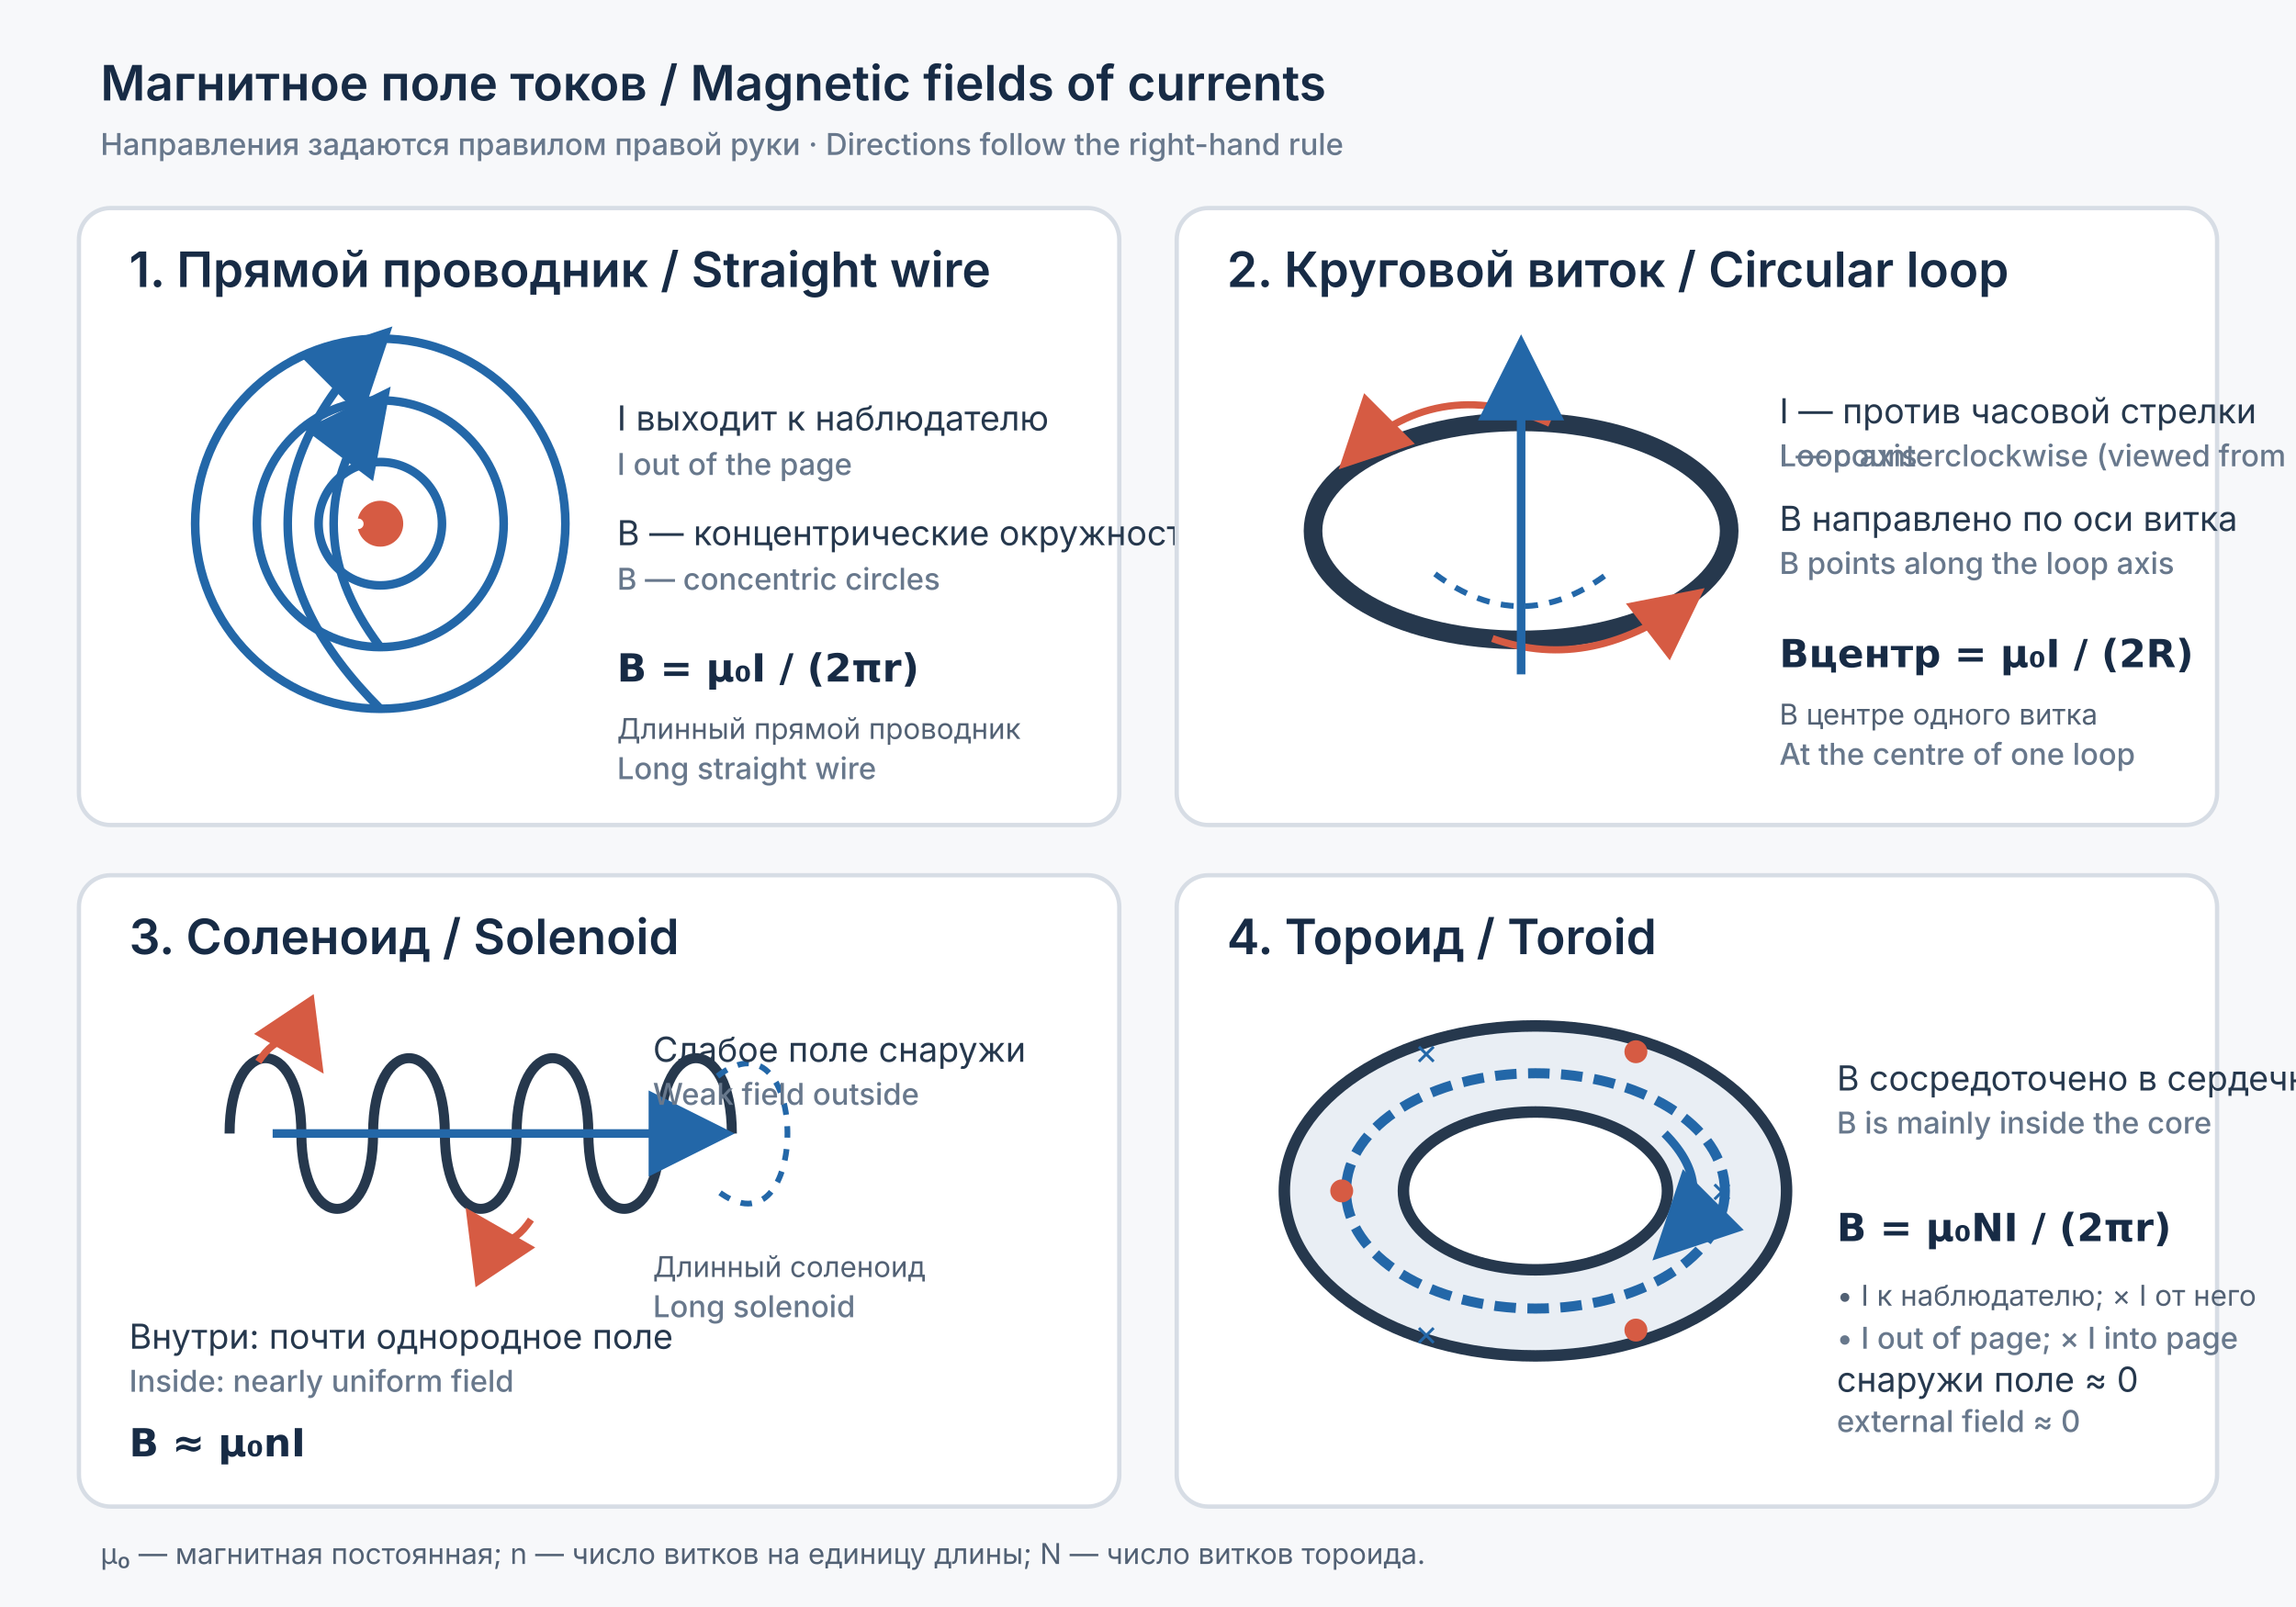
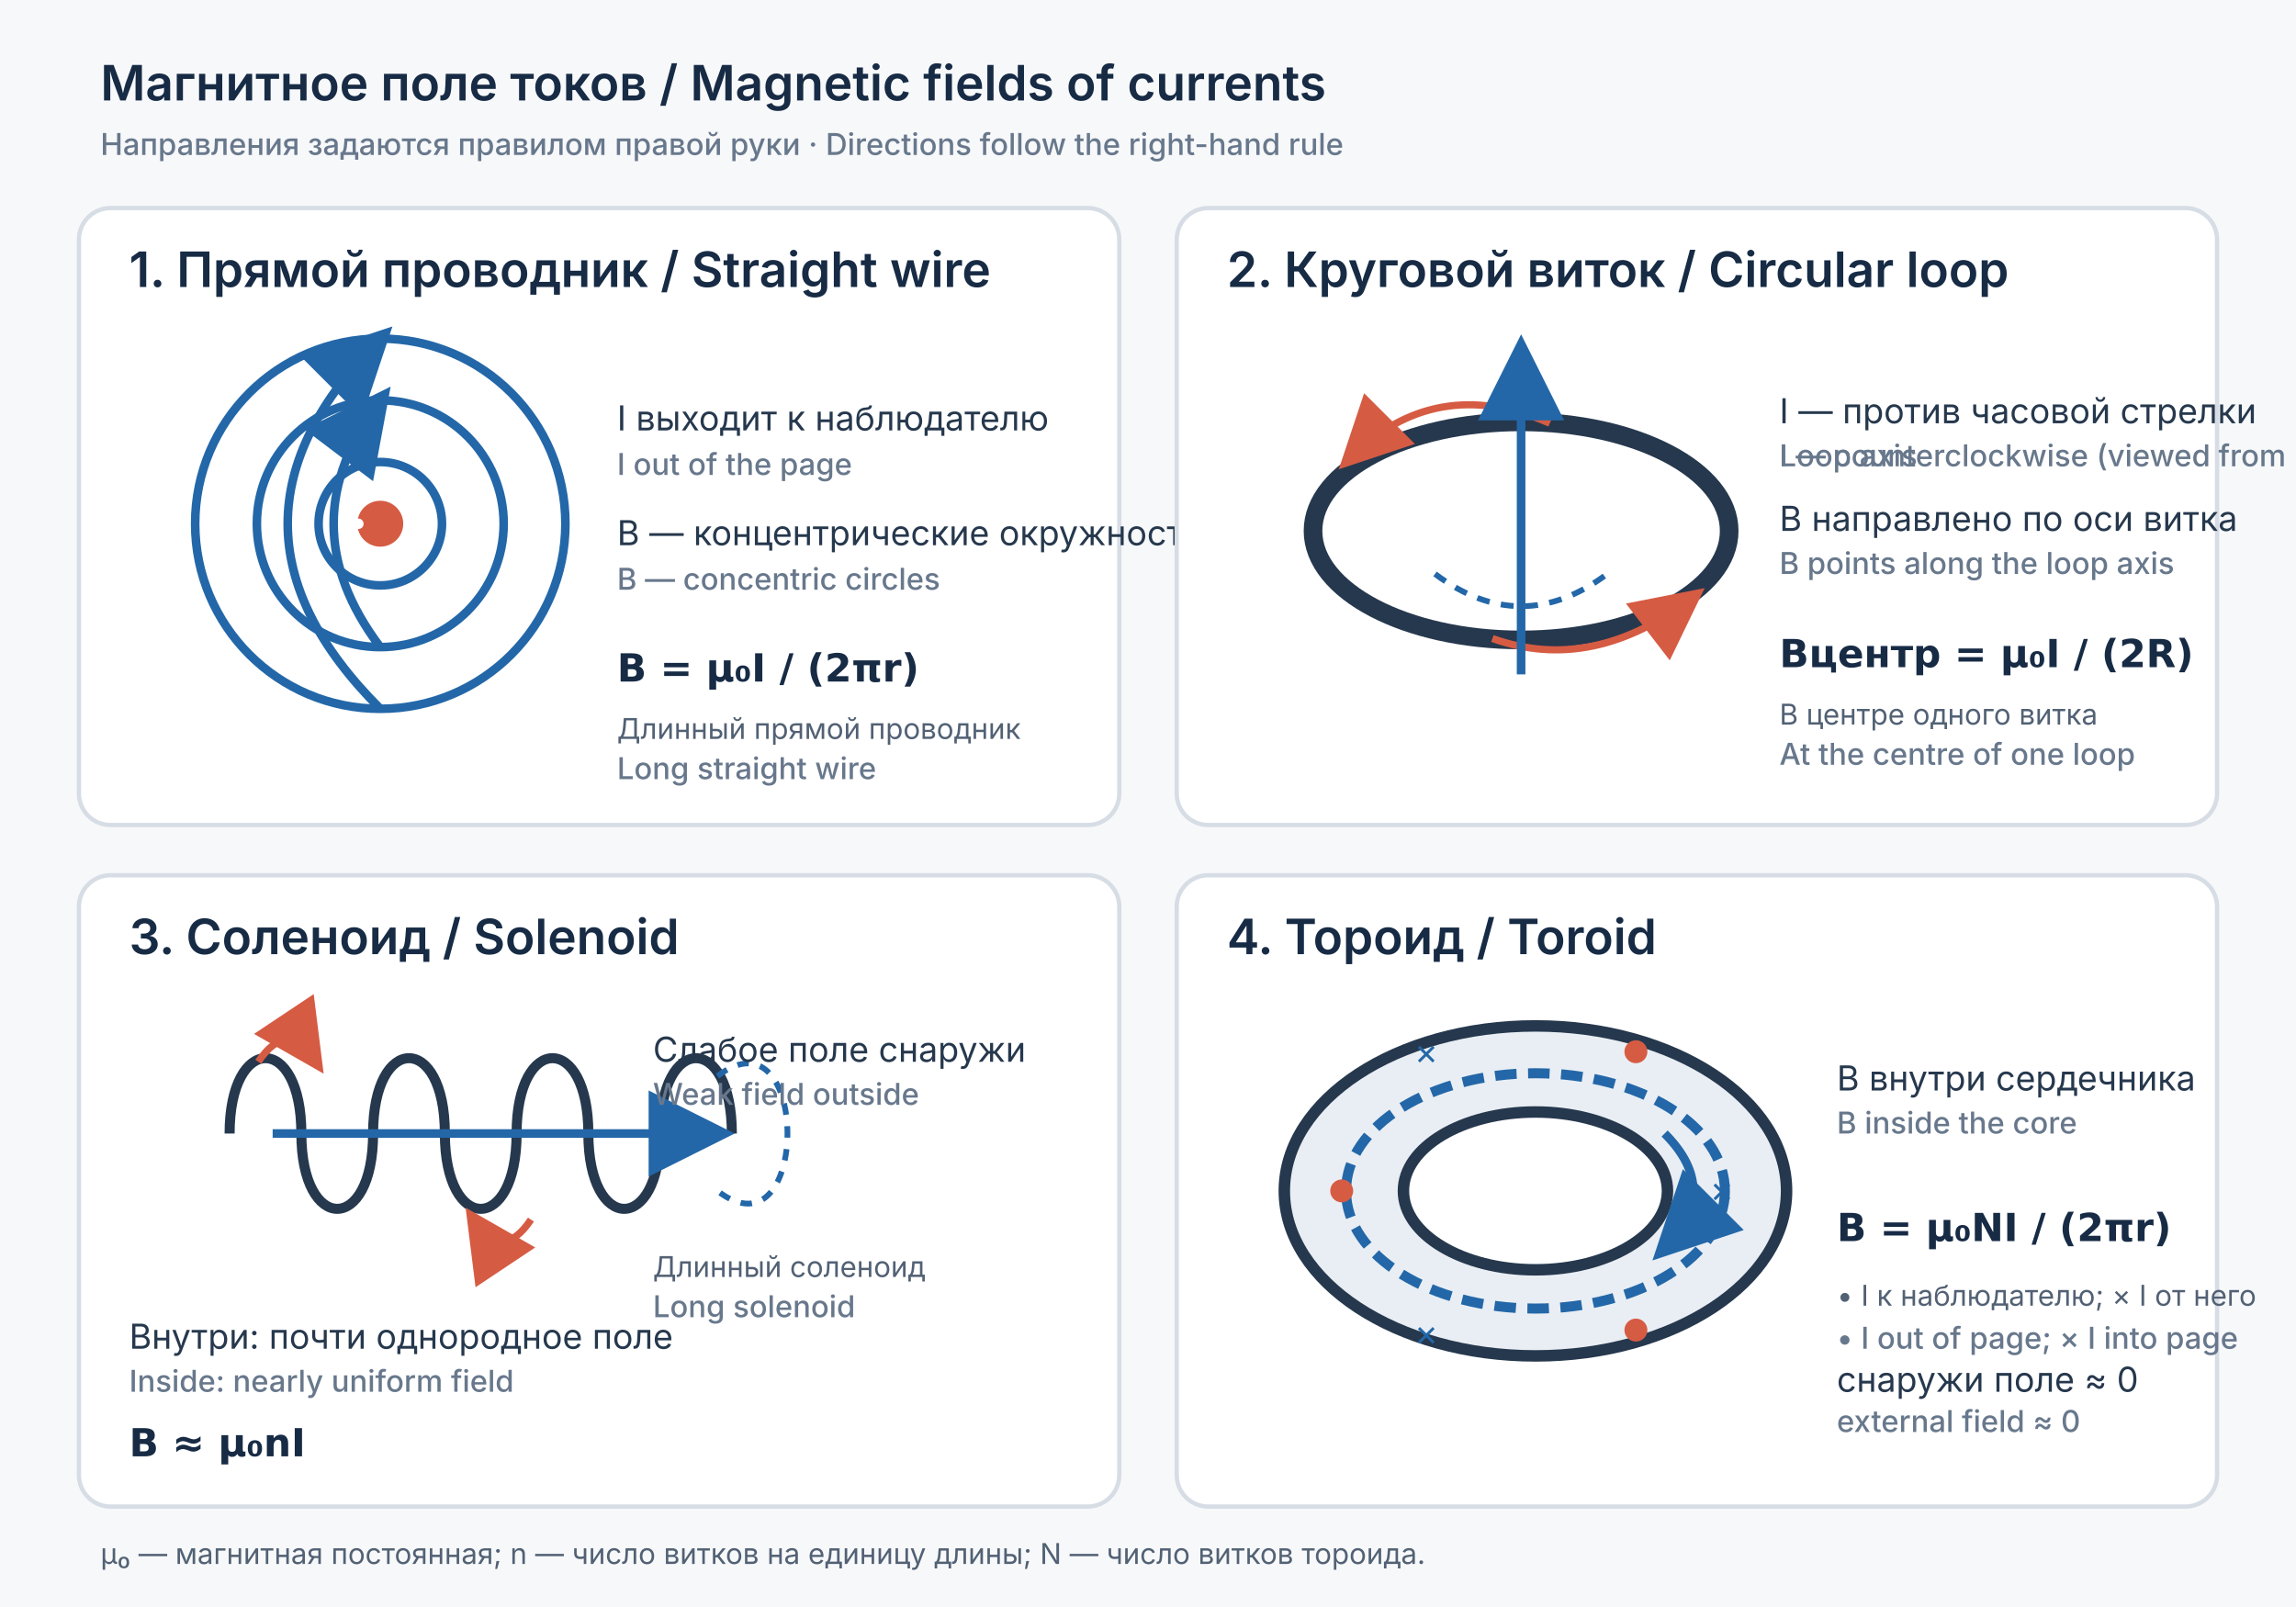
<svg xmlns="http://www.w3.org/2000/svg" width="1600" height="1120" viewBox="0 0 1600 1120" role="img" aria-labelledby="t d">
  <defs>
    <marker id="arr" markerWidth="10" markerHeight="10" refX="8" refY="5" orient="auto">
      <path d="M0 0L10 5L0 10Z" fill="#d65b43" />
    </marker>
    <marker id="blue" markerWidth="10" markerHeight="10" refX="8" refY="5" orient="auto">
      <path d="M0 0L10 5L0 10Z" fill="#2367a8" />
    </marker>
    <style>
 .bg{fill:#f7f8fa}.panel{fill:#fff;stroke:#d7dde5;stroke-width:3}.h{font:600 34px Inter,Arial,sans-serif;fill:#172b45}.en{font:500 21px Inter,Arial,sans-serif;fill:#68788c}.lab{font:24px Inter,Arial,sans-serif;fill:#26384d}.formula{font:600 27px 'DejaVu Sans',Arial,sans-serif;fill:#172b45}.small{font:20px Inter,Arial,sans-serif;fill:#526174}.wire{stroke:#26384d;stroke-width:13;stroke-linecap:round}.field{fill:none;stroke:#2367a8;stroke-width:6}.current{fill:none;stroke:#d65b43;stroke-width:5;marker-end:url(#arr)}.bvec{fill:none;stroke:#2367a8;stroke-width:6;marker-end:url(#blue)}
 </style>
  </defs>
  <rect class="bg" width="1600" height="1120" />
  <text x="70" y="70" class="h">Магнитное поле токов / Magnetic fields of currents</text>
  <text x="70" y="108" class="en">Направления задаются правилом правой руки · Directions follow the right-hand rule</text>
  <rect class="panel" x="55" y="145" width="725" height="430" rx="22" />
  <text class="h" x="90" y="200">1. Прямой проводник / Straight wire</text>
  <circle cx="265" cy="365" r="16" fill="#d65b43" />
  <circle cx="265" cy="365" r="43" class="field" />
  <circle cx="265" cy="365" r="86" class="field" />
  <circle cx="265" cy="365" r="129" class="field" />
  <path d="M265 451 Q200 365 265 279" fill="none" stroke="#2367a8" stroke-width="6" marker-end="url(#blue)" />
  <path d="M265 494 Q136 365 265 236" fill="none" stroke="#2367a8" stroke-width="6" marker-end="url(#blue)" />
  <text x="245" y="374" font-size="27" font-weight="700" fill="#fff">•</text>
  <text class="lab" x="430" y="300">I выходит к наблюдателю</text>
  <text class="en" x="430" y="331">I out of the page</text>
  <text class="lab" x="430" y="380">B — концентрические окружности</text>
  <text class="en" x="430" y="411">B — concentric circles</text>
  <text class="formula" x="430" y="475">B = μ₀I / (2πr)</text>
  <text class="small" x="430" y="515">Длинный прямой проводник</text>
  <text class="en" x="430" y="543">Long straight wire</text>
  <rect class="panel" x="820" y="145" width="725" height="430" rx="22" />
  <text class="h" x="855" y="200">2. Круговой виток / Circular loop</text>
  <ellipse cx="1060" cy="370" rx="145" ry="76" fill="none" stroke="#26384d" stroke-width="13" />
  <path d="M1080 295 Q1000 260 940 320" fill="none" stroke="#d65b43" stroke-width="5" marker-end="url(#arr)" />
  <path d="M1040 445 Q1110 470 1180 416" fill="none" stroke="#d65b43" stroke-width="5" marker-end="url(#arr)" />
  <path d="M1060 470 L1060 245" class="bvec" />
  <path d="M1000 400 Q1060 445 1120 400" fill="none" stroke="#2367a8" stroke-width="4" stroke-dasharray="9 8" />
  <text class="lab" x="1240" y="295">I — против часовой стрелки</text>
  <text class="en" x="1240" y="325">I — counterclockwise (viewed from +axis)</text>
  <text class="en" x="1240" y="325">Loop axis</text>
  <text class="lab" x="1240" y="370">B направлено по оси витка</text>
  <text class="en" x="1240" y="400">B points along the loop axis</text>
  <text class="formula" x="1240" y="465">Bцентр = μ₀I / (2R)</text>
  <text class="small" x="1240" y="505">В центре одного витка</text>
  <text class="en" x="1240" y="533">At the centre of one loop</text>
  <rect class="panel" x="55" y="610" width="725" height="440" rx="22" />
  <text class="h" x="90" y="665">3. Соленоид / Solenoid</text>
  <g fill="none" stroke="#26384d" stroke-width="7">
    <path d="M160 790 C160 720 210 720 210 790 S260 860 260 790 S310 720 310 790 S360 860 360 790 S410 720 410 790 S460 860 460 790 S510 720 510 790" />
  </g>
  <path d="M190 790 H500" class="bvec" />
  <path d="M500 750 C565 700 565 880 500 830" fill="none" stroke="#2367a8" stroke-width="4" stroke-dasharray="8 8" />
  <path d="M180 740 Q200 710 220 740" class="current" />
  <path d="M370 850 Q350 880 330 850" class="current" />
  <text class="lab" x="90" y="940">Внутри: почти однородное поле</text>
  <text class="en" x="90" y="970">Inside: nearly uniform field</text>
  <text class="formula" x="90" y="1015">B ≈ μ₀nI</text>
  <text class="lab" x="455" y="740">Слабое поле снаружи</text>
  <text class="en" x="455" y="770">Weak field outside</text>
  <text class="small" x="455" y="890">Длинный соленоид</text>
  <text class="en" x="455" y="918">Long solenoid</text>
  <rect class="panel" x="820" y="610" width="725" height="440" rx="22" />
  <text class="h" x="855" y="665">4. Тороид / Toroid</text>
  <ellipse cx="1070" cy="830" rx="175" ry="115" fill="#e9eef4" stroke="#26384d" stroke-width="8" />
  <ellipse cx="1070" cy="830" rx="92" ry="55" fill="#fff" stroke="#26384d" stroke-width="8" />
  <ellipse cx="1070" cy="830" rx="132" ry="82" fill="none" stroke="#2367a8" stroke-width="7" stroke-dasharray="15 8" />
  <path d="M1160 790 Q1200 830 1160 870" class="bvec" />
  <g fill="#d65b43">
    <circle cx="935" cy="830" r="8" />
    <circle cx="1140" cy="733" r="8" />
    <circle cx="1140" cy="927" r="8" />
  </g>
  <g fill="#2367a8" font-size="28" font-weight="700">
    <text x="986" y="744">×</text>
    <text x="1192" y="840">×</text>
    <text x="986" y="940">×</text>
  </g>
-   <text class="lab" x="1280" y="760">B сосредоточено в сердечнике</text>
-   <text class="en" x="1280" y="790">B is mainly inside the core</text>
+   <text class="lab" x="1280" y="760">B внутри сердечника</text>
+   <text class="en" x="1280" y="790">B inside the core</text>
  <text class="formula" x="1280" y="865">B = μ₀NI / (2πr)</text>
  <text class="small" x="1280" y="910">• I к наблюдателю; × I от него</text>
  <text class="en" x="1280" y="940">• I out of page; × I into page</text>
  <text class="lab" x="1280" y="970">снаружи поле ≈ 0</text>
  <text class="en" x="1280" y="998">external field ≈ 0</text>
  <text class="small" x="70" y="1090">μ₀ — магнитная постоянная; n — число витков на единицу длины; N — число витков тороида.</text>
</svg>
